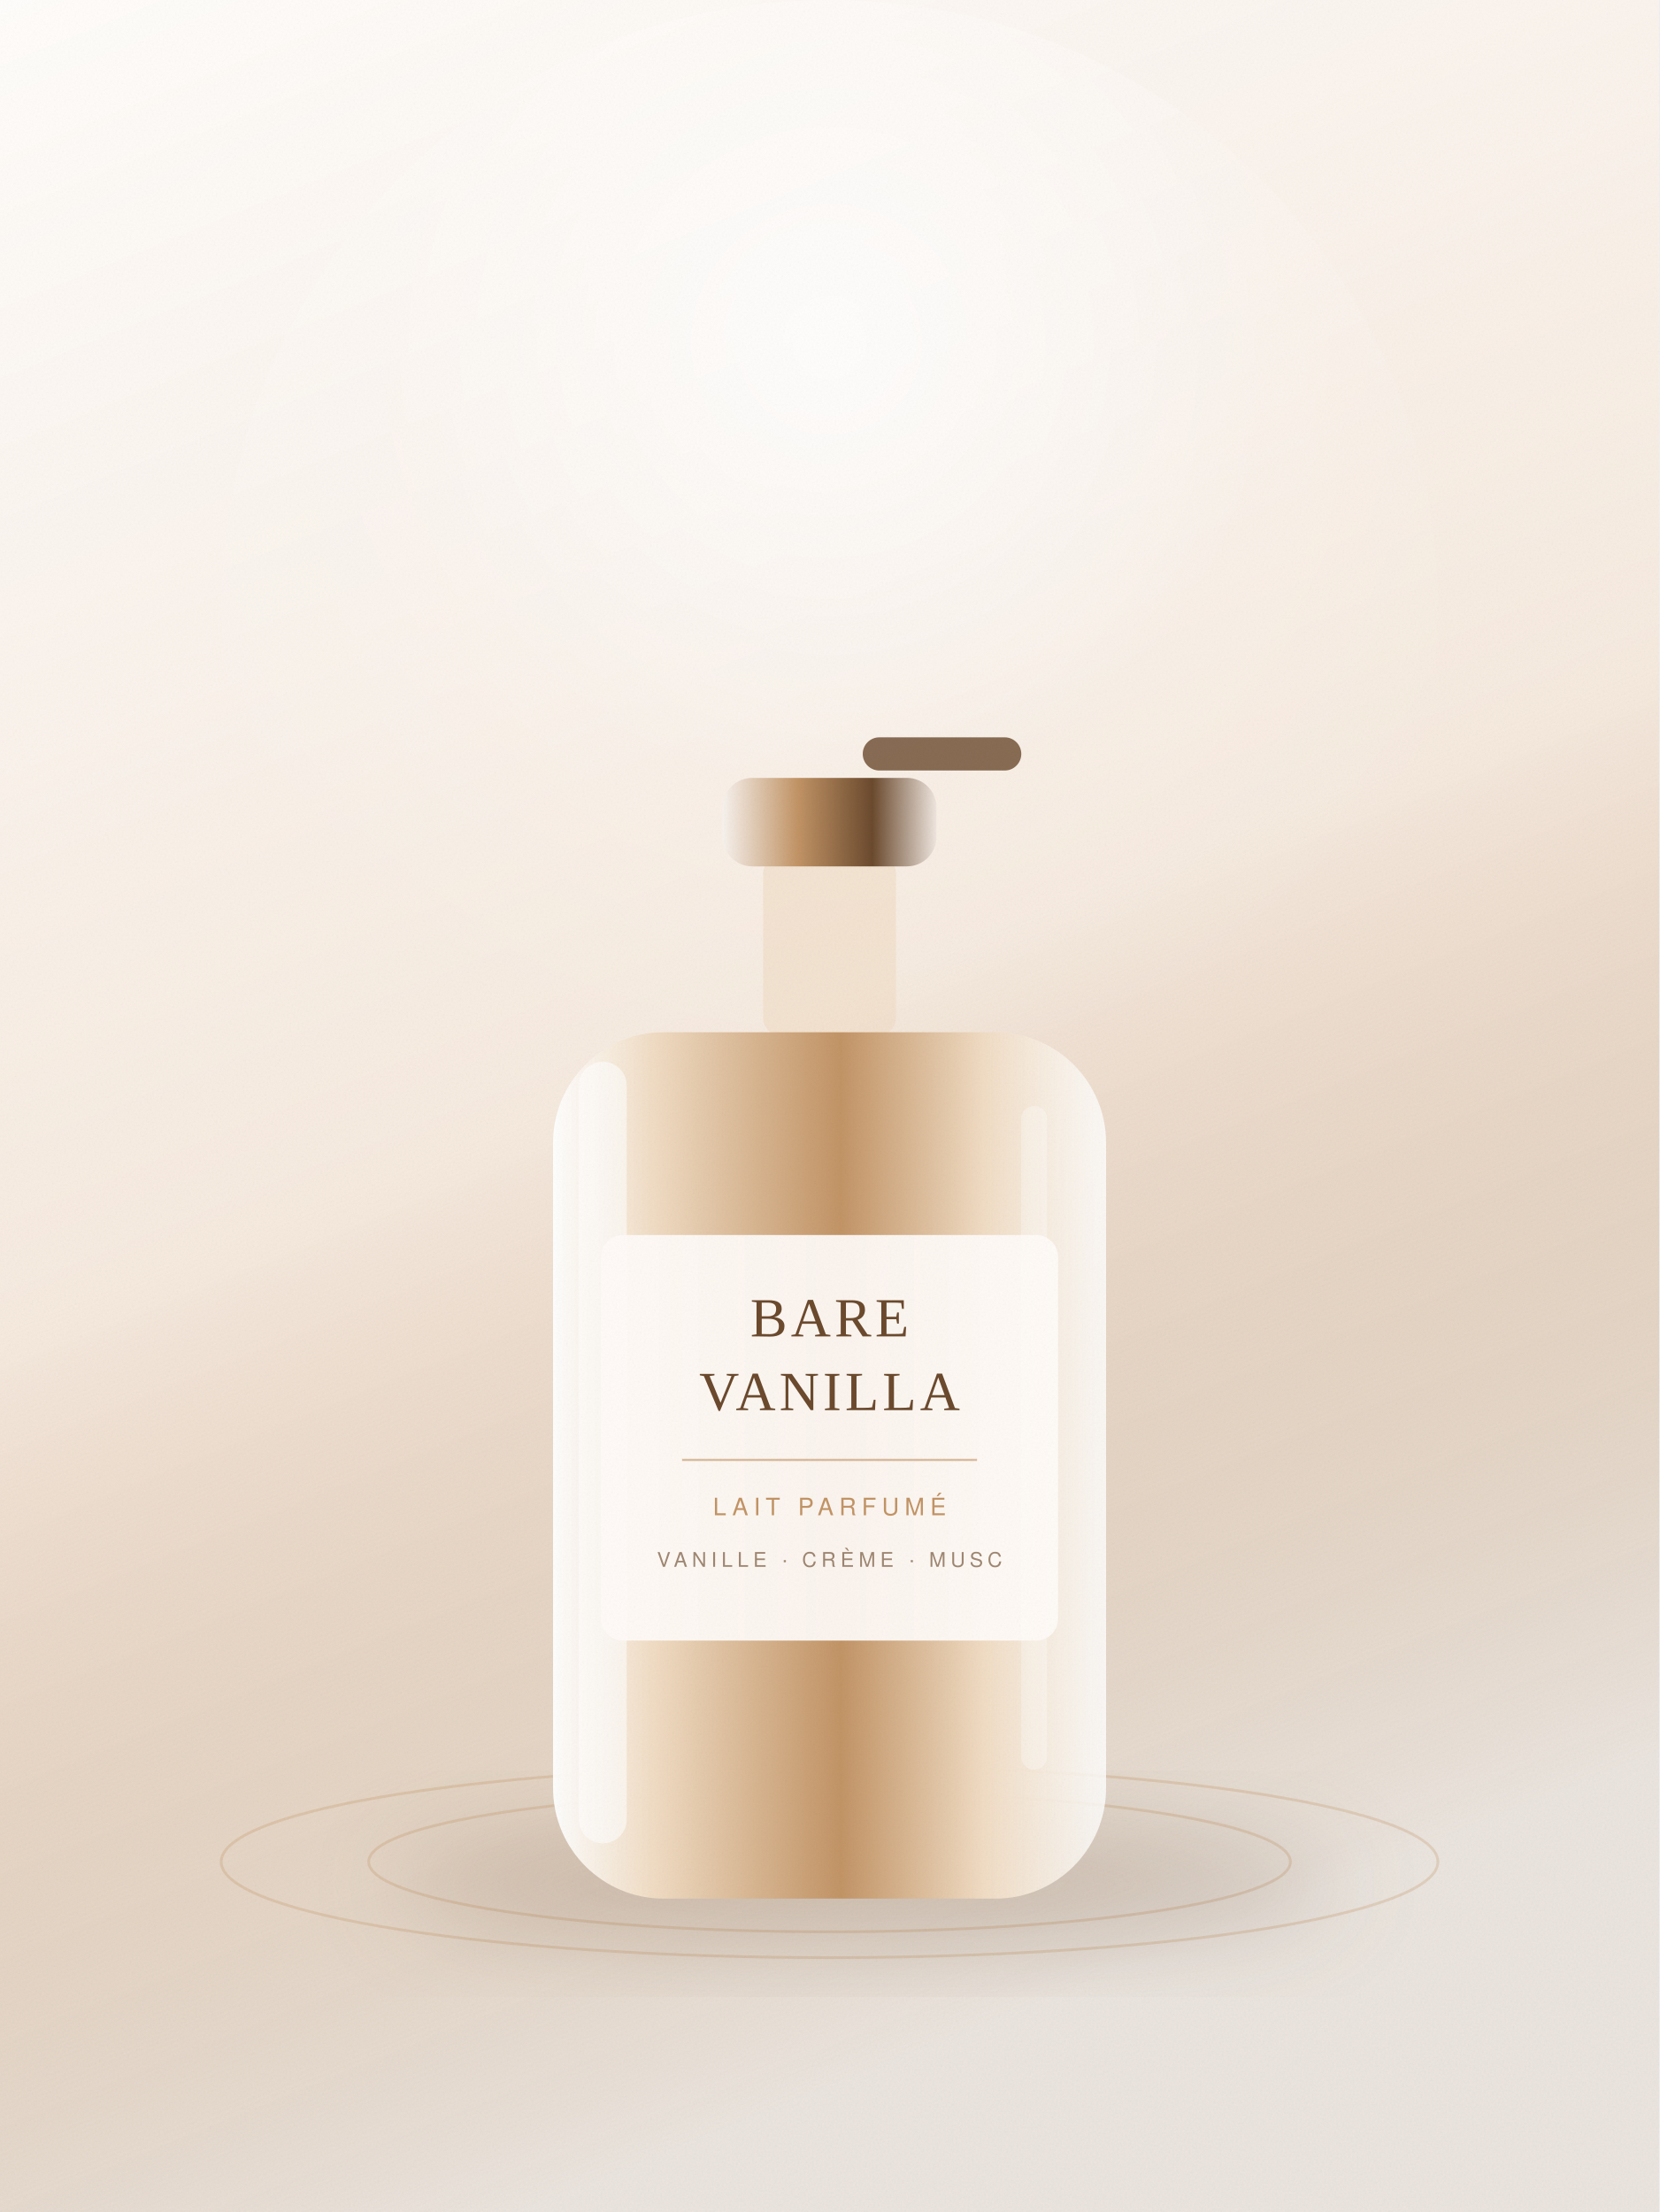
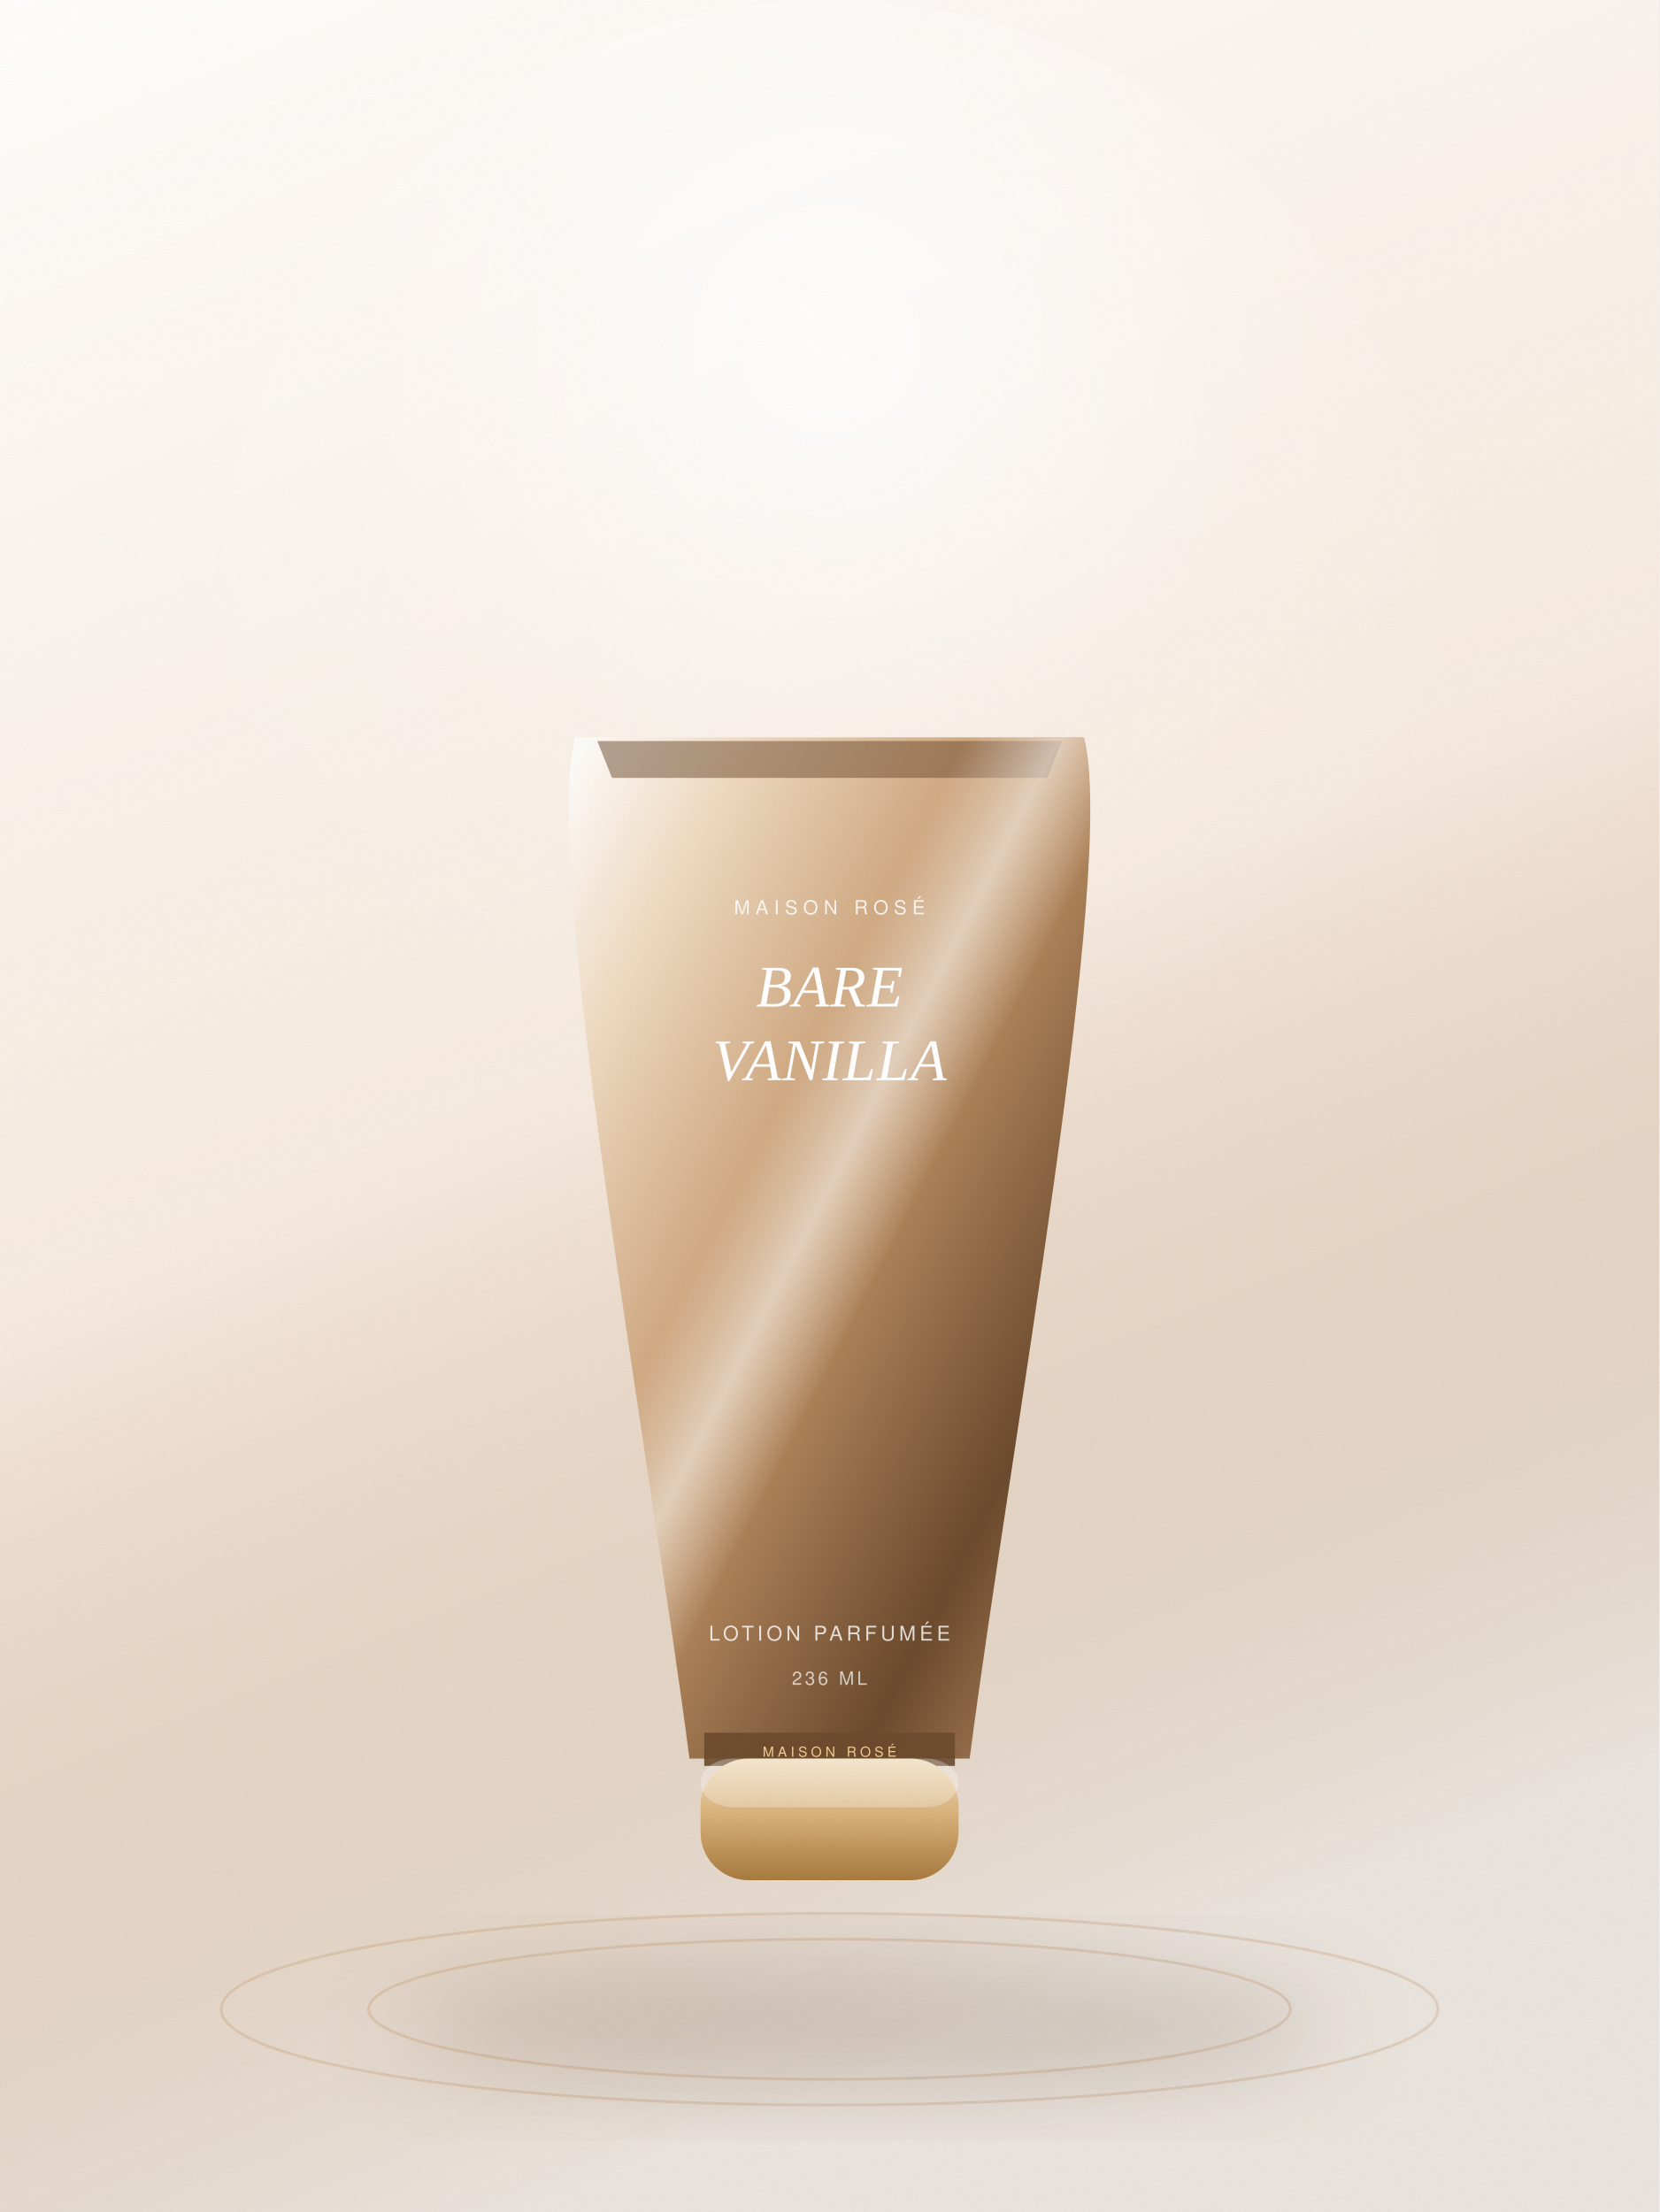
<svg xmlns="http://www.w3.org/2000/svg" viewBox="0 0 900 1200" width="900" height="1200" role="img" aria-label="BARE VANILLA">
  <defs>
    <linearGradient id="bggbarevanillalotion" x1="0" y1="0" x2="0.3" y2="1">
      <stop offset="0%" stop-color="#FFFDFB" />
      <stop offset="55%" stop-color="#F6EADF" />
      <stop offset="100%" stop-color="#C2946622" />
    </linearGradient>
    <radialGradient id="flashbarevanillalotion" cx="50%" cy="28%" r="62%">
      <stop offset="0%" stop-color="#ffffff" stop-opacity=".85" />
      <stop offset="60%" stop-color="#ffffff" stop-opacity=".12" />
      <stop offset="100%" stop-color="#ffffff" stop-opacity="0" />
    </radialGradient>
    <linearGradient id="glassbarevanillalotion" x1="0" y1="0" x2="1" y2="0">
      <stop offset="0%" stop-color="#ffffff" stop-opacity=".95" />
      <stop offset="18%" stop-color="#F0DCC4" />
      <stop offset="52%" stop-color="#C29466" />
      <stop offset="78%" stop-color="#F0DCC4" />
      <stop offset="100%" stop-color="#ffffff" stop-opacity=".8" />
    </linearGradient>
+     <linearGradient id="metalbarevanillalotion" x1="0" y1="0" x2="1" y2="1">
+       <stop offset="0%" stop-color="#FFFFFF" stop-opacity=".9" />
+       <stop offset="16%" stop-color="#F0DCC4" />
+       <stop offset="48%" stop-color="#C29466" />
+       <stop offset="78%" stop-color="#6B4A2E" />
+       <stop offset="100%" stop-color="#C29466" />
+     </linearGradient>
    <linearGradient id="capbarevanillalotion" x1="0" y1="0" x2="1" y2="0">
      <stop offset="0%" stop-color="#F7F2EE" />
-       <stop offset="35%" stop-color="#C29466" />
-       <stop offset="70%" stop-color="#6B4A2E" />
-       <stop offset="100%" stop-color="#EFE6DF" />
+       <stop offset="35%" stop-color="#D9B27C" />
+       <stop offset="70%" stop-color="#B4884A" />
+       <stop offset="100%" stop-color="#F1DDBB" />
+     </linearGradient>
+     <linearGradient id="capvbarevanillalotion" x1="0" y1="0" x2="0" y2="1">
+       <stop offset="0%" stop-color="#F1DDBB" />
+       <stop offset="45%" stop-color="#D9B27C" />
+       <stop offset="100%" stop-color="#A87A3E" />
+     </linearGradient>
+     <linearGradient id="sheenbarevanillalotion" x1="0" y1="0" x2="1" y2="1">
+       <stop offset="0%" stop-color="#ffffff" stop-opacity="0" />
+       <stop offset="38%" stop-color="#ffffff" stop-opacity="0" />
+       <stop offset="47%" stop-color="#ffffff" stop-opacity=".55" />
+       <stop offset="56%" stop-color="#ffffff" stop-opacity="0" />
+       <stop offset="100%" stop-color="#ffffff" stop-opacity="0" />
    </linearGradient>
    <filter id="grainbarevanillalotion">
      <feTurbulence type="fractalNoise" baseFrequency="0.9" numOctaves="3" stitchTiles="stitch" />
      <feColorMatrix type="saturate" values="0" />
      <feComponentTransfer>
        <feFuncA type="linear" slope="0.13" />
      </feComponentTransfer>
    </filter>
    <filter id="softbarevanillalotion" x="-40%" y="-40%" width="180%" height="180%">
      <feGaussianBlur stdDeviation="26" />
    </filter>
  </defs>
  <rect width="900" height="1200" fill="url(#bggbarevanillalotion)" />
  <ellipse cx="450" cy="330" rx="330" ry="330" fill="url(#flashbarevanillalotion)" />
  <g opacity=".28" fill="none" stroke="#C29466" stroke-width="1.5">
-     <ellipse cx="450" cy="1010" rx="330" ry="52" />
-     <ellipse cx="450" cy="1010" rx="250" ry="38" />
+     <ellipse cx="450" cy="1090" rx="330" ry="52" />
+     <ellipse cx="450" cy="1090" rx="250" ry="38" />
  </g>
-   <ellipse cx="470" cy="1022" rx="255" ry="34" fill="#6B4A2E" opacity=".22" filter="url(#softbarevanillalotion)" />
+   <ellipse cx="470" cy="1100" rx="251.6" ry="34" fill="#6B4A2E" opacity=".22" filter="url(#softbarevanillalotion)" />
  <g>
-     <rect x="414" y="464" width="72" height="98" rx="10" fill="#F0DCC4" opacity=".6" />
-     <rect x="392" y="422" width="116" height="48" rx="16" fill="url(#capbarevanillalotion)" />
-     <rect x="468" y="400" width="86" height="18" rx="9" fill="#6B4A2E" opacity=".8" />
-     <rect x="300" y="560" width="300" height="470" rx="60" fill="url(#glassbarevanillalotion)" />
-     <rect x="314" y="576" width="26" height="424" rx="13" fill="#fff" opacity=".55" />
-     <rect x="554" y="600" width="14" height="360" rx="7" fill="#fff" opacity=".3" />
-     <rect x="326" y="670" width="248" height="220" rx="12" fill="#FFFBF7" opacity=".93" />
-     <text x="450" y="725" text-anchor="middle" font-family="Georgia, 'Times New Roman', serif" font-size="30" letter-spacing="2" fill="#6B4A2E">BARE</text>
-     <text x="450" y="765" text-anchor="middle" font-family="Georgia, 'Times New Roman', serif" font-size="30" letter-spacing="2" fill="#6B4A2E">VANILLA</text>
-     <line x1="370" y1="792" x2="530" y2="792" stroke="#C29466" stroke-width="1.2" opacity=".6" />
-     <text x="450" y="822" text-anchor="middle" font-family="Helvetica, Arial, sans-serif" font-size="13" letter-spacing="3" fill="#C29466">LAIT PARFUMÉ</text>
-     <text x="450" y="850" text-anchor="middle" font-family="Helvetica, Arial, sans-serif" font-size="11" letter-spacing="2.5" fill="#6B4A2E" opacity=".65">VANILLE · CRÈME · MUSC</text>
+     <path d="M 312 400            C 294 470, 352 784.4, 374 954            L 526 954            C 548 784.4, 606 470, 588 400            Z" fill="url(#metalbarevanillalotion)" />
+     <path d="M 324 402 L 576 402 L 568 422 L 332 422 Z" fill="#6B4A2E" opacity=".5" />
+     <path d="M 312 400            C 294 470, 352 784.4, 374 954            L 526 954            C 548 784.4, 606 470, 588 400            Z" fill="url(#sheenbarevanillalotion)" />
+     <text x="450" y="496" text-anchor="middle" font-family="Helvetica, Arial, sans-serif" font-size="10.5" letter-spacing="3" fill="#fff" opacity=".85">MAISON ROSÉ</text>
+     <text x="450" y="546" text-anchor="middle" font-family="Georgia, 'Times New Roman', serif" font-style="italic" font-size="32" letter-spacing="0.5" fill="#fff">BARE</text>
+     <text x="450" y="586" text-anchor="middle" font-family="Georgia, 'Times New Roman', serif" font-style="italic" font-size="32" letter-spacing="0.5" fill="#fff">VANILLA</text>
+     <text x="450" y="890" text-anchor="middle" font-family="Helvetica, Arial, sans-serif" font-size="11" letter-spacing="2" fill="#fff" opacity=".8">LOTION PARFUMÉE</text>
+     <text x="450" y="914" text-anchor="middle" font-family="Helvetica, Arial, sans-serif" font-size="10" letter-spacing="1.5" fill="#fff" opacity=".7">236 ML</text>
+     <rect x="382" y="940" width="136" height="18" fill="#6B4A2E" opacity=".9" />
+     <text x="450" y="953" text-anchor="middle" font-family="Helvetica, Arial, sans-serif" font-size="7.5" letter-spacing="2" fill="#EFCE93">MAISON ROSÉ</text>
+     <rect x="380" y="954" width="140" height="66" rx="26" fill="url(#capvbarevanillalotion)" />
+     <rect x="380" y="954" width="140" height="26.4" rx="18" fill="#fff" opacity=".28" />
  </g>
  <rect width="900" height="1200" filter="url(#grainbarevanillalotion)" opacity=".5" style="mix-blend-mode:multiply" />
</svg>
